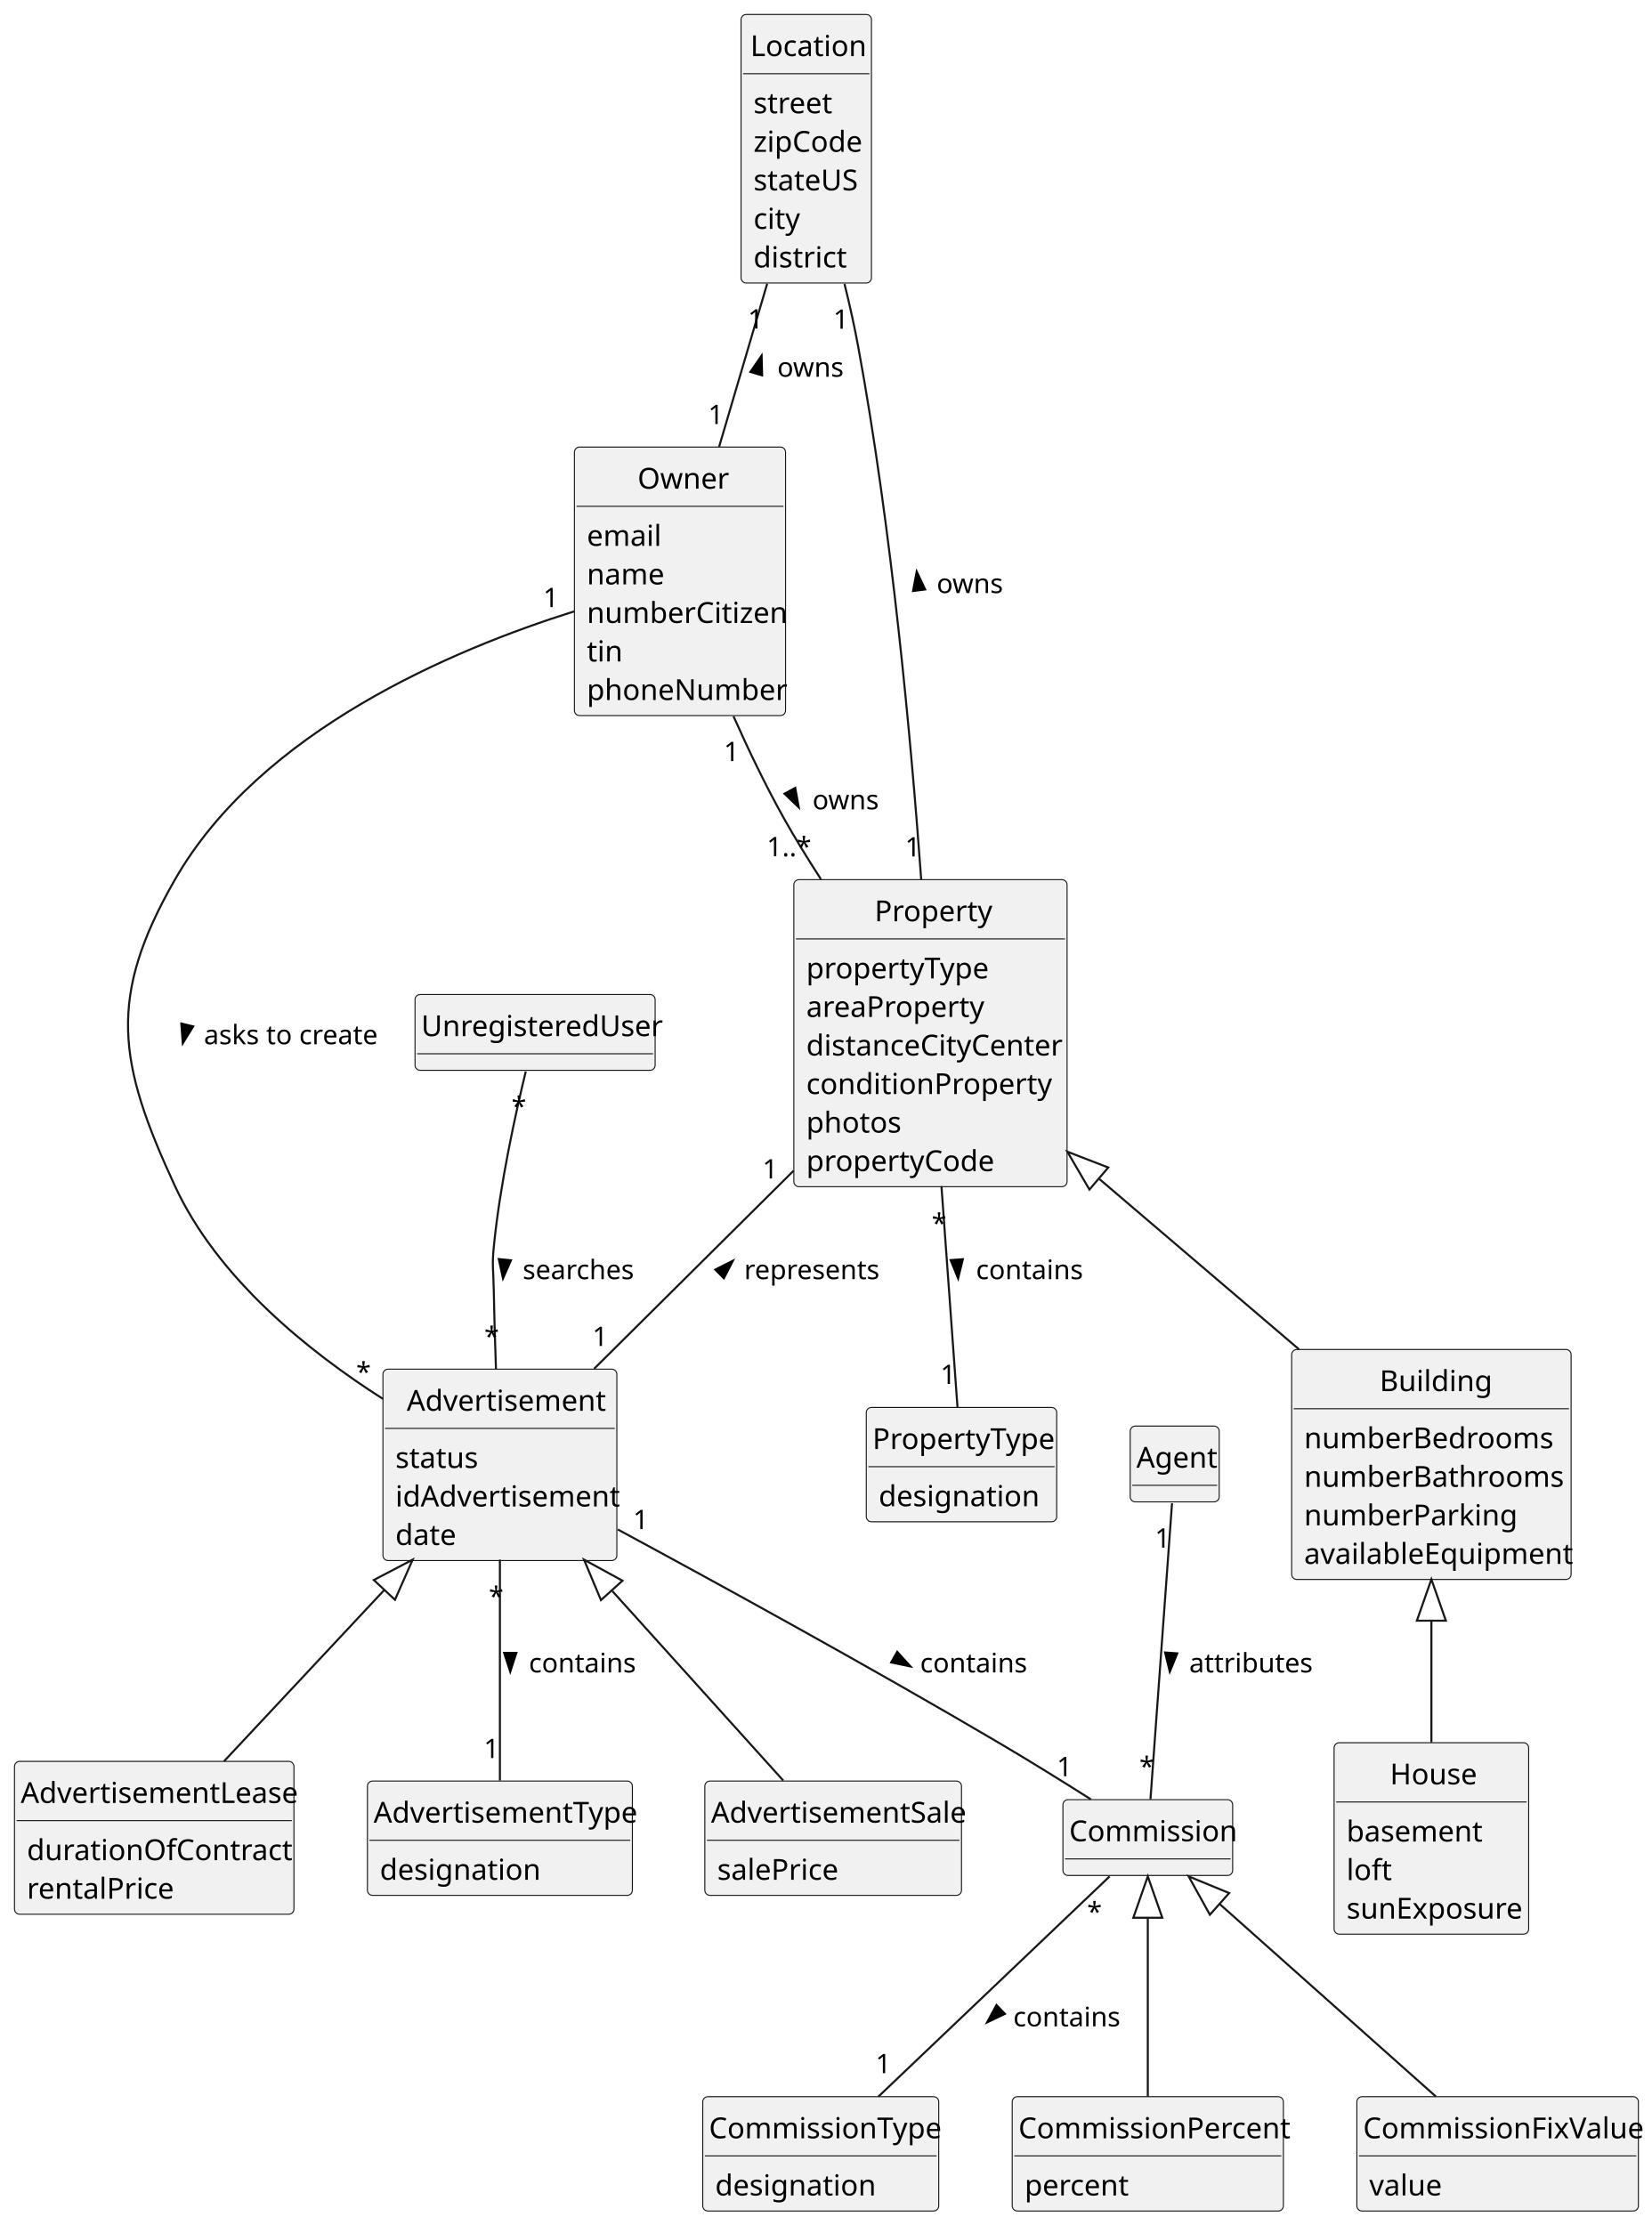
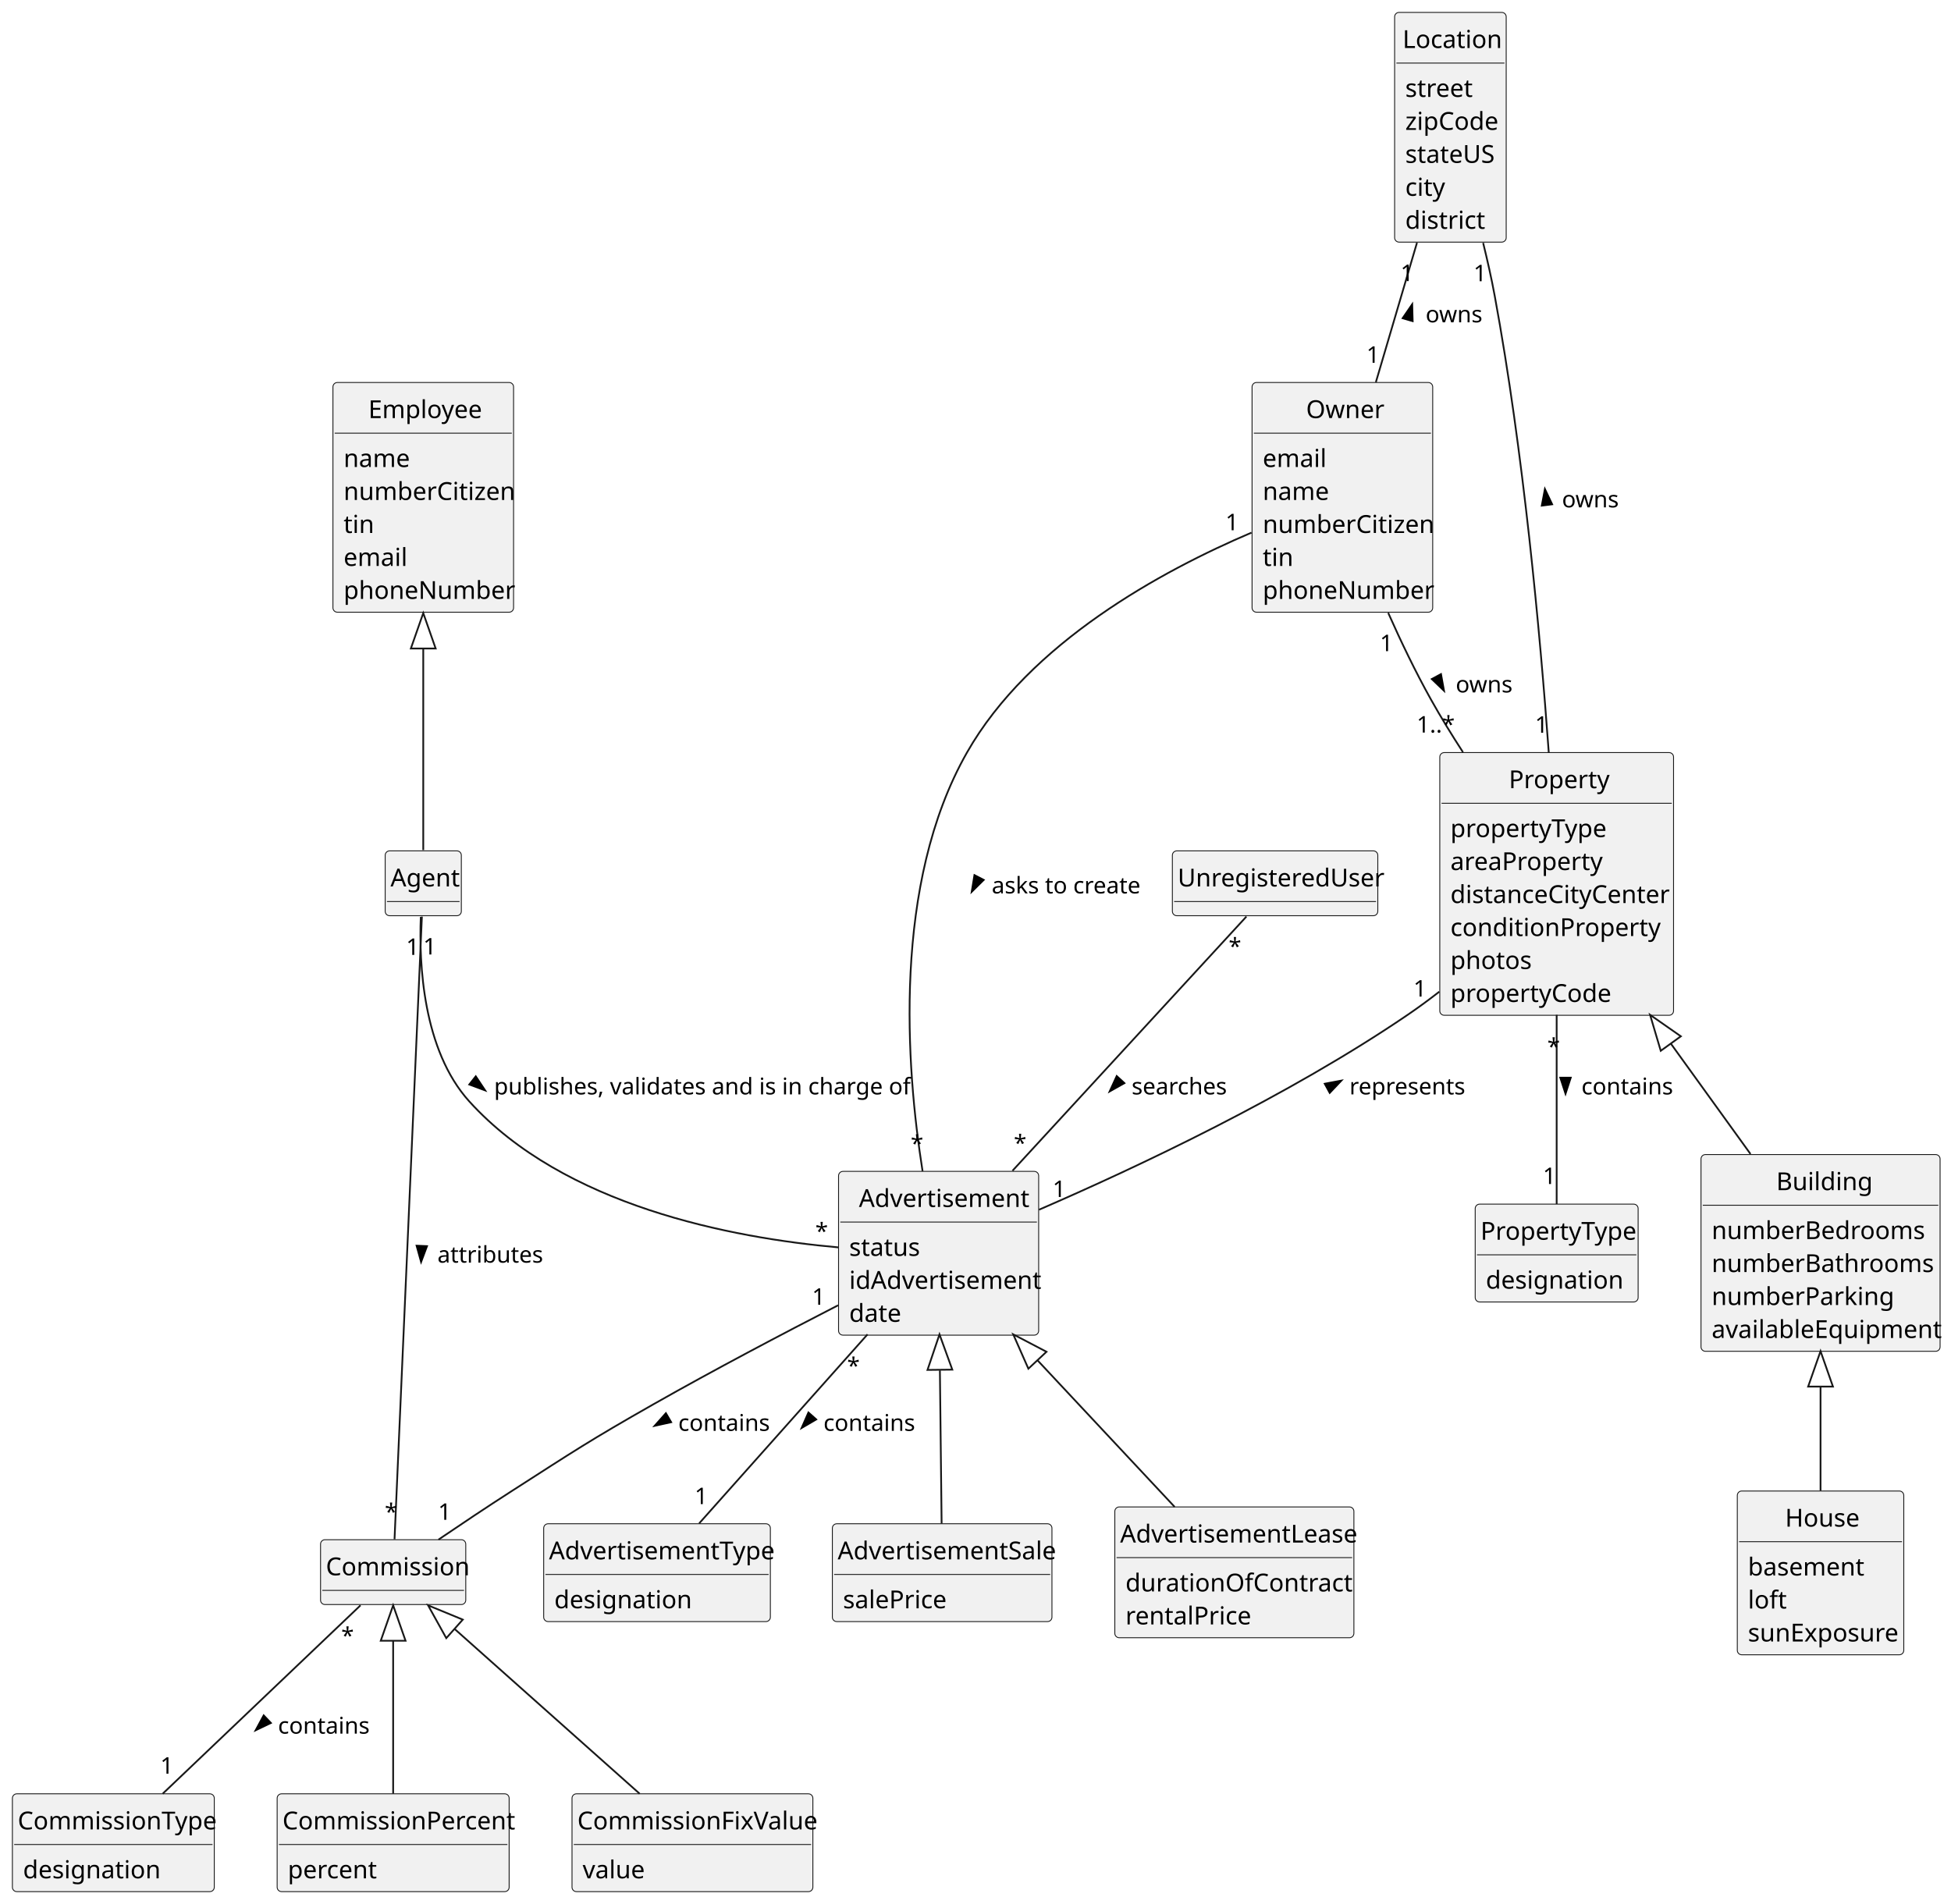
- <svg xmlns="http://www.w3.org/2000/svg" contentStyleType="text/css" height="1075px" preserveAspectRatio="none" style="width:798px;height:1075px;background:#FFFFFF;" version="1.1" viewBox="0 0 798 1075" width="798px" zoomAndPan="magnify">
+ <svg xmlns="http://www.w3.org/2000/svg" contentStyleType="text/css" height="645px" preserveAspectRatio="none" style="width:661px;height:645px;background:#FFFFFF;" version="1.1" viewBox="0 0 661 645" width="661.2px" zoomAndPan="magnify">
  <defs />
  <g>
    <g id="elem_PropertyType">
-       <rect codeLine="12" fill="#F1F1F1" height="55.242" id="PropertyType" rx="2.5" ry="2.5" style="stroke:#181818;stroke-width:0.5;" width="92" x="418.5" y="680" />
-       <text fill="#000000" font-family="sans-serif" font-size="14" lengthAdjust="spacing" textLength="86" x="421.5" y="700.107">PropertyType</text>
-       <line style="stroke:#181818;stroke-width:0.5;" x1="419.5" x2="509.5" y1="708.621" y2="708.621" />
-       <text fill="#000000" font-family="sans-serif" font-size="14" lengthAdjust="spacing" textLength="73" x="424.5" y="727.729">designation</text>
+       <rect codeLine="12" fill="#F1F1F1" height="33.145" id="PropertyType" rx="1.5" ry="1.5" style="stroke:#181818;stroke-width:0.3;" width="55.2" x="499.8" y="408" />
+       <text fill="#000000" font-family="sans-serif" font-size="8.4" lengthAdjust="spacing" textLength="51.6" x="501.6" y="420.065">PropertyType</text>
+       <line style="stroke:#181818;stroke-width:0.3;" x1="500.4" x2="554.4" y1="425.173" y2="425.173" />
+       <text fill="#000000" font-family="sans-serif" font-size="8.4" lengthAdjust="spacing" textLength="43.8" x="503.4" y="436.637">designation</text>
    </g>
    <g id="elem_Property">
-       <rect codeLine="16" fill="#F1F1F1" height="148.348" id="Property" rx="2.5" ry="2.5" style="stroke:#181818;stroke-width:0.5;" width="132" x="383.5" y="425" />
-       <text fill="#000000" font-family="sans-serif" font-size="14" lengthAdjust="spacing" textLength="54" x="422.5" y="445.107">Property</text>
-       <line style="stroke:#181818;stroke-width:0.5;" x1="384.5" x2="514.5" y1="453.621" y2="453.621" />
-       <text fill="#000000" font-family="sans-serif" font-size="14" lengthAdjust="spacing" textLength="85" x="389.5" y="472.728">propertyType</text>
-       <text fill="#000000" font-family="sans-serif" font-size="14" lengthAdjust="spacing" textLength="83" x="389.5" y="491.35">areaProperty</text>
-       <text fill="#000000" font-family="sans-serif" font-size="14" lengthAdjust="spacing" textLength="120" x="389.5" y="509.971">distanceCityCenter</text>
-       <text fill="#000000" font-family="sans-serif" font-size="14" lengthAdjust="spacing" textLength="111" x="389.5" y="528.592">conditionProperty</text>
-       <text fill="#000000" font-family="sans-serif" font-size="14" lengthAdjust="spacing" textLength="43" x="389.5" y="547.213">photos</text>
-       <text fill="#000000" font-family="sans-serif" font-size="14" lengthAdjust="spacing" textLength="87" x="389.5" y="565.834">propertyCode</text>
+       <rect codeLine="16" fill="#F1F1F1" height="89.009" id="Property" rx="1.5" ry="1.5" style="stroke:#181818;stroke-width:0.3;" width="79.2" x="487.8" y="255" />
+       <text fill="#000000" font-family="sans-serif" font-size="8.4" lengthAdjust="spacing" textLength="32.4" x="511.2" y="267.065">Property</text>
+       <line style="stroke:#181818;stroke-width:0.3;" x1="488.4" x2="566.4" y1="272.173" y2="272.173" />
+       <text fill="#000000" font-family="sans-serif" font-size="8.4" lengthAdjust="spacing" textLength="51" x="491.4" y="283.637">propertyType</text>
+       <text fill="#000000" font-family="sans-serif" font-size="8.4" lengthAdjust="spacing" textLength="49.8" x="491.4" y="294.81">areaProperty</text>
+       <text fill="#000000" font-family="sans-serif" font-size="8.4" lengthAdjust="spacing" textLength="72" x="491.4" y="305.982">distanceCityCenter</text>
+       <text fill="#000000" font-family="sans-serif" font-size="8.4" lengthAdjust="spacing" textLength="66.6" x="491.4" y="317.155">conditionProperty</text>
+       <text fill="#000000" font-family="sans-serif" font-size="8.4" lengthAdjust="spacing" textLength="25.8" x="491.4" y="328.328">photos</text>
+       <text fill="#000000" font-family="sans-serif" font-size="8.4" lengthAdjust="spacing" textLength="52.2" x="491.4" y="339.5">propertyCode</text>
    </g>
    <g id="elem_UnregisteredUser">
-       <rect codeLine="25" fill="#F1F1F1" height="36.621" id="UnregisteredUser" rx="2.5" ry="2.5" style="stroke:#181818;stroke-width:0.5;" width="116" x="200.5" y="480.5" />
-       <text fill="#000000" font-family="sans-serif" font-size="14" lengthAdjust="spacing" textLength="110" x="203.5" y="500.607">UnregisteredUser</text>
-       <line style="stroke:#181818;stroke-width:0.5;" x1="201.5" x2="315.5" y1="509.121" y2="509.121" />
+       <rect codeLine="25" fill="#F1F1F1" height="21.973" id="UnregisteredUser" rx="1.5" ry="1.5" style="stroke:#181818;stroke-width:0.3;" width="69.6" x="397.2" y="288.3" />
+       <text fill="#000000" font-family="sans-serif" font-size="8.4" lengthAdjust="spacing" textLength="66" x="399" y="300.365">UnregisteredUser</text>
+       <line style="stroke:#181818;stroke-width:0.3;" x1="397.8" x2="466.2" y1="305.473" y2="305.473" />
    </g>
    <g id="elem_Owner">
-       <rect codeLine="27" fill="#F1F1F1" height="129.727" id="Owner" rx="2.5" ry="2.5" style="stroke:#181818;stroke-width:0.5;" width="102" x="277.5" y="216" />
-       <text fill="#000000" font-family="sans-serif" font-size="14" lengthAdjust="spacing" textLength="41" x="308" y="236.107">Owner</text>
-       <line style="stroke:#181818;stroke-width:0.5;" x1="278.5" x2="378.5" y1="244.621" y2="244.621" />
-       <text fill="#000000" font-family="sans-serif" font-size="14" lengthAdjust="spacing" textLength="33" x="283.5" y="263.728">email</text>
-       <text fill="#000000" font-family="sans-serif" font-size="14" lengthAdjust="spacing" textLength="35" x="283.5" y="282.35">name</text>
-       <text fill="#000000" font-family="sans-serif" font-size="14" lengthAdjust="spacing" textLength="90" x="283.5" y="300.971">numberCitizen</text>
-       <text fill="#000000" font-family="sans-serif" font-size="14" lengthAdjust="spacing" textLength="15" x="283.5" y="319.592">tin</text>
-       <text fill="#000000" font-family="sans-serif" font-size="14" lengthAdjust="spacing" textLength="89" x="283.5" y="338.213">phoneNumber</text>
+       <rect codeLine="27" fill="#F1F1F1" height="77.836" id="Owner" rx="1.5" ry="1.5" style="stroke:#181818;stroke-width:0.3;" width="61.2" x="424.2" y="129.6" />
+       <text fill="#000000" font-family="sans-serif" font-size="8.4" lengthAdjust="spacing" textLength="24.6" x="442.5" y="141.665">Owner</text>
+       <line style="stroke:#181818;stroke-width:0.3;" x1="424.8" x2="484.8" y1="146.773" y2="146.773" />
+       <text fill="#000000" font-family="sans-serif" font-size="8.4" lengthAdjust="spacing" textLength="19.8" x="427.8" y="158.237">email</text>
+       <text fill="#000000" font-family="sans-serif" font-size="8.4" lengthAdjust="spacing" textLength="21" x="427.8" y="169.41">name</text>
+       <text fill="#000000" font-family="sans-serif" font-size="8.4" lengthAdjust="spacing" textLength="54" x="427.8" y="180.582">numberCitizen</text>
+       <text fill="#000000" font-family="sans-serif" font-size="8.4" lengthAdjust="spacing" textLength="9" x="427.8" y="191.755">tin</text>
+       <text fill="#000000" font-family="sans-serif" font-size="8.4" lengthAdjust="spacing" textLength="53.4" x="427.8" y="202.928">phoneNumber</text>
    </g>
    <g id="elem_House">
-       <rect codeLine="36" fill="#F1F1F1" height="92.484" id="House" rx="2.5" ry="2.5" style="stroke:#181818;stroke-width:0.5;" width="94" x="644.5" y="842" />
-       <text fill="#000000" font-family="sans-serif" font-size="14" lengthAdjust="spacing" textLength="40" x="671.5" y="862.107">House</text>
-       <line style="stroke:#181818;stroke-width:0.5;" x1="645.5" x2="737.5" y1="870.621" y2="870.621" />
-       <text fill="#000000" font-family="sans-serif" font-size="14" lengthAdjust="spacing" textLength="62" x="650.5" y="889.729">basement</text>
-       <text fill="#000000" font-family="sans-serif" font-size="14" lengthAdjust="spacing" textLength="19" x="650.5" y="908.35">loft</text>
-       <text fill="#000000" font-family="sans-serif" font-size="14" lengthAdjust="spacing" textLength="82" x="650.5" y="926.971">sunExposure</text>
+       <rect codeLine="36" fill="#F1F1F1" height="55.491" id="House" rx="1.5" ry="1.5" style="stroke:#181818;stroke-width:0.3;" width="56.4" x="588.6" y="505.2" />
+       <text fill="#000000" font-family="sans-serif" font-size="8.4" lengthAdjust="spacing" textLength="24" x="604.8" y="517.264">House</text>
+       <line style="stroke:#181818;stroke-width:0.3;" x1="589.2" x2="644.4" y1="522.373" y2="522.373" />
+       <text fill="#000000" font-family="sans-serif" font-size="8.4" lengthAdjust="spacing" textLength="37.2" x="592.2" y="533.837">basement</text>
+       <text fill="#000000" font-family="sans-serif" font-size="8.4" lengthAdjust="spacing" textLength="11.4" x="592.2" y="545.01">loft</text>
+       <text fill="#000000" font-family="sans-serif" font-size="8.4" lengthAdjust="spacing" textLength="49.2" x="592.2" y="556.182">sunExposure</text>
    </g>
    <g id="elem_Building">
-       <rect codeLine="42" fill="#F1F1F1" height="111.106" id="Building" rx="2.5" ry="2.5" style="stroke:#181818;stroke-width:0.5;" width="135" x="624" y="652" />
-       <text fill="#000000" font-family="sans-serif" font-size="14" lengthAdjust="spacing" textLength="50" x="666.5" y="672.107">Building</text>
-       <line style="stroke:#181818;stroke-width:0.5;" x1="625" x2="758" y1="680.621" y2="680.621" />
-       <text fill="#000000" font-family="sans-serif" font-size="14" lengthAdjust="spacing" textLength="112" x="630" y="699.729">numberBedrooms</text>
-       <text fill="#000000" font-family="sans-serif" font-size="14" lengthAdjust="spacing" textLength="116" x="630" y="718.35">numberBathrooms</text>
-       <text fill="#000000" font-family="sans-serif" font-size="14" lengthAdjust="spacing" textLength="96" x="630" y="736.971">numberParking</text>
-       <text fill="#000000" font-family="sans-serif" font-size="14" lengthAdjust="spacing" textLength="123" x="630" y="755.592">availableEquipment</text>
+       <rect codeLine="42" fill="#F1F1F1" height="66.663" id="Building" rx="1.5" ry="1.5" style="stroke:#181818;stroke-width:0.3;" width="81" x="576.3" y="391.2" />
+       <text fill="#000000" font-family="sans-serif" font-size="8.4" lengthAdjust="spacing" textLength="30" x="601.8" y="403.264">Building</text>
+       <line style="stroke:#181818;stroke-width:0.3;" x1="576.9" x2="656.7" y1="408.373" y2="408.373" />
+       <text fill="#000000" font-family="sans-serif" font-size="8.4" lengthAdjust="spacing" textLength="67.2" x="579.9" y="419.837">numberBedrooms</text>
+       <text fill="#000000" font-family="sans-serif" font-size="8.4" lengthAdjust="spacing" textLength="69.6" x="579.9" y="431.01">numberBathrooms</text>
+       <text fill="#000000" font-family="sans-serif" font-size="8.4" lengthAdjust="spacing" textLength="57.6" x="579.9" y="442.182">numberParking</text>
+       <text fill="#000000" font-family="sans-serif" font-size="8.4" lengthAdjust="spacing" textLength="73.8" x="579.9" y="453.355">availableEquipment</text>
    </g>
    <g id="elem_Advertisement">
-       <rect codeLine="49" fill="#F1F1F1" height="92.484" id="Advertisement" rx="2.5" ry="2.5" style="stroke:#181818;stroke-width:0.5;" width="113" x="185" y="661.5" />
-       <text fill="#000000" font-family="sans-serif" font-size="14" lengthAdjust="spacing" textLength="90" x="196.5" y="681.607">Advertisement</text>
-       <line style="stroke:#181818;stroke-width:0.5;" x1="186" x2="297" y1="690.121" y2="690.121" />
-       <text fill="#000000" font-family="sans-serif" font-size="14" lengthAdjust="spacing" textLength="38" x="191" y="709.229">status</text>
-       <text fill="#000000" font-family="sans-serif" font-size="14" lengthAdjust="spacing" textLength="101" x="191" y="727.85">idAdvertisement</text>
-       <text fill="#000000" font-family="sans-serif" font-size="14" lengthAdjust="spacing" textLength="28" x="191" y="746.471">date</text>
+       <rect codeLine="49" fill="#F1F1F1" height="55.491" id="Advertisement" rx="1.5" ry="1.5" style="stroke:#181818;stroke-width:0.3;" width="67.8" x="284.1" y="396.9" />
+       <text fill="#000000" font-family="sans-serif" font-size="8.4" lengthAdjust="spacing" textLength="54" x="291" y="408.964">Advertisement</text>
+       <line style="stroke:#181818;stroke-width:0.3;" x1="284.7" x2="351.3" y1="414.073" y2="414.073" />
+       <text fill="#000000" font-family="sans-serif" font-size="8.4" lengthAdjust="spacing" textLength="22.8" x="287.7" y="425.537">status</text>
+       <text fill="#000000" font-family="sans-serif" font-size="8.4" lengthAdjust="spacing" textLength="60.6" x="287.7" y="436.71">idAdvertisement</text>
+       <text fill="#000000" font-family="sans-serif" font-size="8.4" lengthAdjust="spacing" textLength="16.8" x="287.7" y="447.882">date</text>
    </g>
    <g id="elem_Location">
-       <rect codeLine="55" fill="#F1F1F1" height="129.727" id="Location" rx="2.5" ry="2.5" style="stroke:#181818;stroke-width:0.5;" width="63" x="358" y="7" />
-       <text fill="#000000" font-family="sans-serif" font-size="14" lengthAdjust="spacing" textLength="54" x="362.5" y="27.107">Location</text>
-       <line style="stroke:#181818;stroke-width:0.5;" x1="359" x2="420" y1="35.621" y2="35.621" />
-       <text fill="#000000" font-family="sans-serif" font-size="14" lengthAdjust="spacing" textLength="36" x="364" y="54.728">street</text>
-       <text fill="#000000" font-family="sans-serif" font-size="14" lengthAdjust="spacing" textLength="51" x="364" y="73.35">zipCode</text>
-       <text fill="#000000" font-family="sans-serif" font-size="14" lengthAdjust="spacing" textLength="49" x="364" y="91.971">stateUS</text>
-       <text fill="#000000" font-family="sans-serif" font-size="14" lengthAdjust="spacing" textLength="21" x="364" y="110.592">city</text>
-       <text fill="#000000" font-family="sans-serif" font-size="14" lengthAdjust="spacing" textLength="41" x="364" y="129.213">district</text>
+       <rect codeLine="55" fill="#F1F1F1" height="77.836" id="Location" rx="1.5" ry="1.5" style="stroke:#181818;stroke-width:0.3;" width="37.8" x="472.5" y="4.2" />
+       <text fill="#000000" font-family="sans-serif" font-size="8.4" lengthAdjust="spacing" textLength="32.4" x="475.2" y="16.265">Location</text>
+       <line style="stroke:#181818;stroke-width:0.3;" x1="473.1" x2="509.7" y1="21.373" y2="21.373" />
+       <text fill="#000000" font-family="sans-serif" font-size="8.4" lengthAdjust="spacing" textLength="21.6" x="476.1" y="32.837">street</text>
+       <text fill="#000000" font-family="sans-serif" font-size="8.4" lengthAdjust="spacing" textLength="30.6" x="476.1" y="44.01">zipCode</text>
+       <text fill="#000000" font-family="sans-serif" font-size="8.4" lengthAdjust="spacing" textLength="29.4" x="476.1" y="55.182">stateUS</text>
+       <text fill="#000000" font-family="sans-serif" font-size="8.4" lengthAdjust="spacing" textLength="12.6" x="476.1" y="66.355">city</text>
+       <text fill="#000000" font-family="sans-serif" font-size="8.4" lengthAdjust="spacing" textLength="24.6" x="476.1" y="77.528">district</text>
    </g>
    <g id="elem_AdvertisementSale">
-       <rect codeLine="63" fill="#F1F1F1" height="55.242" id="AdvertisementSale" rx="2.5" ry="2.5" style="stroke:#181818;stroke-width:0.5;" width="124" x="340.5" y="860.5" />
-       <text fill="#000000" font-family="sans-serif" font-size="14" lengthAdjust="spacing" textLength="118" x="343.5" y="880.607">AdvertisementSale</text>
-       <line style="stroke:#181818;stroke-width:0.5;" x1="341.5" x2="463.5" y1="889.121" y2="889.121" />
-       <text fill="#000000" font-family="sans-serif" font-size="14" lengthAdjust="spacing" textLength="58" x="346.5" y="908.229">salePrice</text>
+       <rect codeLine="63" fill="#F1F1F1" height="33.145" id="AdvertisementSale" rx="1.5" ry="1.5" style="stroke:#181818;stroke-width:0.3;" width="74.4" x="282" y="516.3" />
+       <text fill="#000000" font-family="sans-serif" font-size="8.4" lengthAdjust="spacing" textLength="70.8" x="283.8" y="528.365">AdvertisementSale</text>
+       <line style="stroke:#181818;stroke-width:0.3;" x1="282.6" x2="355.8" y1="533.473" y2="533.473" />
+       <text fill="#000000" font-family="sans-serif" font-size="8.4" lengthAdjust="spacing" textLength="34.8" x="285.6" y="544.937">salePrice</text>
    </g>
    <g id="elem_AdvertisementLease">
-       <rect codeLine="67" fill="#F1F1F1" height="73.863" id="AdvertisementLease" rx="2.5" ry="2.5" style="stroke:#181818;stroke-width:0.5;" width="135" x="7" y="851" />
-       <text fill="#000000" font-family="sans-serif" font-size="14" lengthAdjust="spacing" textLength="129" x="10" y="871.107">AdvertisementLease</text>
-       <line style="stroke:#181818;stroke-width:0.5;" x1="8" x2="141" y1="879.621" y2="879.621" />
-       <text fill="#000000" font-family="sans-serif" font-size="14" lengthAdjust="spacing" textLength="121" x="13" y="898.729">durationOfContract</text>
-       <text fill="#000000" font-family="sans-serif" font-size="14" lengthAdjust="spacing" textLength="68" x="13" y="917.35">rentalPrice</text>
+       <rect codeLine="67" fill="#F1F1F1" height="44.318" id="AdvertisementLease" rx="1.5" ry="1.5" style="stroke:#181818;stroke-width:0.3;" width="81" x="377.7" y="510.6" />
+       <text fill="#000000" font-family="sans-serif" font-size="8.4" lengthAdjust="spacing" textLength="77.4" x="379.5" y="522.664">AdvertisementLease</text>
+       <line style="stroke:#181818;stroke-width:0.3;" x1="378.3" x2="458.1" y1="527.773" y2="527.773" />
+       <text fill="#000000" font-family="sans-serif" font-size="8.4" lengthAdjust="spacing" textLength="72.6" x="381.3" y="539.237">durationOfContract</text>
+       <text fill="#000000" font-family="sans-serif" font-size="8.4" lengthAdjust="spacing" textLength="40.8" x="381.3" y="550.41">rentalPrice</text>
    </g>
    <g id="elem_AdvertisementType">
-       <rect codeLine="73" fill="#F1F1F1" height="55.242" id="AdvertisementType" rx="2.5" ry="2.5" style="stroke:#181818;stroke-width:0.5;" width="128" x="177.5" y="860.5" />
-       <text fill="#000000" font-family="sans-serif" font-size="14" lengthAdjust="spacing" textLength="122" x="180.5" y="880.607">AdvertisementType</text>
-       <line style="stroke:#181818;stroke-width:0.5;" x1="178.5" x2="304.5" y1="889.121" y2="889.121" />
-       <text fill="#000000" font-family="sans-serif" font-size="14" lengthAdjust="spacing" textLength="73" x="183.5" y="908.229">designation</text>
+       <rect codeLine="73" fill="#F1F1F1" height="33.145" id="AdvertisementType" rx="1.5" ry="1.5" style="stroke:#181818;stroke-width:0.3;" width="76.8" x="184.2" y="516.3" />
+       <text fill="#000000" font-family="sans-serif" font-size="8.4" lengthAdjust="spacing" textLength="73.2" x="186" y="528.365">AdvertisementType</text>
+       <line style="stroke:#181818;stroke-width:0.3;" x1="184.8" x2="260.4" y1="533.473" y2="533.473" />
+       <text fill="#000000" font-family="sans-serif" font-size="8.4" lengthAdjust="spacing" textLength="43.8" x="187.8" y="544.937">designation</text>
    </g>
    <g id="elem_Commission">
-       <rect codeLine="77" fill="#F1F1F1" height="36.621" id="Commission" rx="2.5" ry="2.5" style="stroke:#181818;stroke-width:0.5;" width="82" x="513.5" y="869.5" />
-       <text fill="#000000" font-family="sans-serif" font-size="14" lengthAdjust="spacing" textLength="76" x="516.5" y="889.607">Commission</text>
-       <line style="stroke:#181818;stroke-width:0.5;" x1="514.5" x2="594.5" y1="898.121" y2="898.121" />
+       <rect codeLine="77" fill="#F1F1F1" height="21.973" id="Commission" rx="1.5" ry="1.5" style="stroke:#181818;stroke-width:0.3;" width="49.2" x="108.6" y="521.7" />
+       <text fill="#000000" font-family="sans-serif" font-size="8.4" lengthAdjust="spacing" textLength="45.6" x="110.4" y="533.764">Commission</text>
+       <line style="stroke:#181818;stroke-width:0.3;" x1="109.2" x2="157.2" y1="538.873" y2="538.873" />
    </g>
    <g id="elem_CommissionType">
-       <rect codeLine="80" fill="#F1F1F1" height="55.242" id="CommissionType" rx="2.5" ry="2.5" style="stroke:#181818;stroke-width:0.5;" width="114" x="339.5" y="1013" />
-       <text fill="#000000" font-family="sans-serif" font-size="14" lengthAdjust="spacing" textLength="108" x="342.5" y="1033.107">CommissionType</text>
-       <line style="stroke:#181818;stroke-width:0.5;" x1="340.5" x2="452.5" y1="1041.621" y2="1041.621" />
-       <text fill="#000000" font-family="sans-serif" font-size="14" lengthAdjust="spacing" textLength="73" x="345.5" y="1060.728">designation</text>
+       <rect codeLine="80" fill="#F1F1F1" height="33.145" id="CommissionType" rx="1.5" ry="1.5" style="stroke:#181818;stroke-width:0.3;" width="68.4" x="4.2" y="607.8" />
+       <text fill="#000000" font-family="sans-serif" font-size="8.4" lengthAdjust="spacing" textLength="64.8" x="6" y="619.865">CommissionType</text>
+       <line style="stroke:#181818;stroke-width:0.3;" x1="4.8" x2="72" y1="624.973" y2="624.973" />
+       <text fill="#000000" font-family="sans-serif" font-size="8.4" lengthAdjust="spacing" textLength="43.8" x="7.8" y="636.437">designation</text>
    </g>
    <g id="elem_CommissionPercent">
-       <rect codeLine="83" fill="#F1F1F1" height="55.242" id="CommissionPercent" rx="2.5" ry="2.5" style="stroke:#181818;stroke-width:0.5;" width="131" x="489" y="1013" />
-       <text fill="#000000" font-family="sans-serif" font-size="14" lengthAdjust="spacing" textLength="125" x="492" y="1033.107">CommissionPercent</text>
-       <line style="stroke:#181818;stroke-width:0.5;" x1="490" x2="619" y1="1041.621" y2="1041.621" />
-       <text fill="#000000" font-family="sans-serif" font-size="14" lengthAdjust="spacing" textLength="48" x="495" y="1060.728">percent</text>
+       <rect codeLine="83" fill="#F1F1F1" height="33.145" id="CommissionPercent" rx="1.5" ry="1.5" style="stroke:#181818;stroke-width:0.3;" width="78.6" x="93.9" y="607.8" />
+       <text fill="#000000" font-family="sans-serif" font-size="8.4" lengthAdjust="spacing" textLength="75" x="95.7" y="619.865">CommissionPercent</text>
+       <line style="stroke:#181818;stroke-width:0.3;" x1="94.5" x2="171.9" y1="624.973" y2="624.973" />
+       <text fill="#000000" font-family="sans-serif" font-size="8.4" lengthAdjust="spacing" textLength="28.8" x="97.5" y="636.437">percent</text>
    </g>
    <g id="elem_CommissionFixValue">
-       <rect codeLine="86" fill="#F1F1F1" height="55.242" id="CommissionFixValue" rx="2.5" ry="2.5" style="stroke:#181818;stroke-width:0.5;" width="136" x="655.5" y="1013" />
-       <text fill="#000000" font-family="sans-serif" font-size="14" lengthAdjust="spacing" textLength="130" x="658.5" y="1033.107">CommissionFixValue</text>
-       <line style="stroke:#181818;stroke-width:0.5;" x1="656.5" x2="790.5" y1="1041.621" y2="1041.621" />
-       <text fill="#000000" font-family="sans-serif" font-size="14" lengthAdjust="spacing" textLength="34" x="661.5" y="1060.728">value</text>
+       <rect codeLine="86" fill="#F1F1F1" height="33.145" id="CommissionFixValue" rx="1.5" ry="1.5" style="stroke:#181818;stroke-width:0.3;" width="81.6" x="193.8" y="607.8" />
+       <text fill="#000000" font-family="sans-serif" font-size="8.4" lengthAdjust="spacing" textLength="78" x="195.6" y="619.865">CommissionFixValue</text>
+       <line style="stroke:#181818;stroke-width:0.3;" x1="194.4" x2="274.8" y1="624.973" y2="624.973" />
+       <text fill="#000000" font-family="sans-serif" font-size="8.4" lengthAdjust="spacing" textLength="20.4" x="197.4" y="636.437">value</text>
+     </g>
+     <g id="elem_Employee">
+       <rect codeLine="90" fill="#F1F1F1" height="77.836" id="Employee" rx="1.5" ry="1.5" style="stroke:#181818;stroke-width:0.3;" width="61.2" x="112.8" y="129.6" />
+       <text fill="#000000" font-family="sans-serif" font-size="8.4" lengthAdjust="spacing" textLength="37.2" x="124.8" y="141.665">Employee</text>
+       <line style="stroke:#181818;stroke-width:0.3;" x1="113.4" x2="173.4" y1="146.773" y2="146.773" />
+       <text fill="#000000" font-family="sans-serif" font-size="8.4" lengthAdjust="spacing" textLength="21" x="116.4" y="158.237">name</text>
+       <text fill="#000000" font-family="sans-serif" font-size="8.4" lengthAdjust="spacing" textLength="54" x="116.4" y="169.41">numberCitizen</text>
+       <text fill="#000000" font-family="sans-serif" font-size="8.4" lengthAdjust="spacing" textLength="9" x="116.4" y="180.582">tin</text>
+       <text fill="#000000" font-family="sans-serif" font-size="8.4" lengthAdjust="spacing" textLength="19.8" x="116.4" y="191.755">email</text>
+       <text fill="#000000" font-family="sans-serif" font-size="8.4" lengthAdjust="spacing" textLength="53.4" x="116.4" y="202.928">phoneNumber</text>
    </g>
    <g id="elem_Agent">
-       <rect fill="#F1F1F1" height="36.621" id="Agent" rx="2.5" ry="2.5" style="stroke:#181818;stroke-width:0.5;" width="43" x="546" y="689" />
-       <text fill="#000000" font-family="sans-serif" font-size="14" lengthAdjust="spacing" textLength="37" x="549" y="709.107">Agent</text>
-       <line style="stroke:#181818;stroke-width:0.5;" x1="547" x2="588" y1="717.621" y2="717.621" />
+       <rect fill="#F1F1F1" height="21.973" id="Agent" rx="1.5" ry="1.5" style="stroke:#181818;stroke-width:0.3;" width="25.8" x="130.5" y="288.3" />
+       <text fill="#000000" font-family="sans-serif" font-size="8.4" lengthAdjust="spacing" textLength="22.2" x="132.3" y="300.365">Agent</text>
+       <line style="stroke:#181818;stroke-width:0.3;" x1="131.1" x2="155.7" y1="305.473" y2="305.473" />
    </g>
    <g id="link_UnregisteredUser_Advertisement">
-       <path codeLine="92" d="M253.99,517.71 C249.04,538.11 241.41,572.72 238.5,603 C237.69,611.41 238.35,613.56 238.5,622 C238.73,634.77 239.15,648.62 239.6,661.34 " fill="none" id="UnregisteredUser-Advertisement" style="stroke:#181818;stroke-width:1.0;" />
-       <polygon fill="#000000" points="243.002,617.621,246.827,608.914,240.979,608.328,243.002,617.621" style="stroke:#000000;stroke-width:1.0;" />
-       <text fill="#000000" font-family="sans-serif" font-size="13" lengthAdjust="spacing" textLength="53" x="252.5" y="618.028">searches</text>
-       <text fill="#000000" font-family="sans-serif" font-size="13" lengthAdjust="spacing" textLength="5" x="247.106" y="539.141">*</text>
-       <text fill="#000000" font-family="sans-serif" font-size="13" lengthAdjust="spacing" textLength="5" x="233.954" y="650.326">*</text>
+       <path codeLine="99" d="M422.28,310.566 C404.886,329.466 367.938,369.624 343.026,396.696 " fill="none" id="UnregisteredUser-Advertisement" style="stroke:#181818;stroke-width:0.6;" />
+       <polygon fill="#000000" points="375.969,369.795,380.941,366.995,378.346,364.607,375.969,369.795" style="stroke:#000000;stroke-width:0.6;" />
+       <text fill="#000000" font-family="sans-serif" font-size="7.8" lengthAdjust="spacing" textLength="31.8" x="383.4" y="370.817">searches</text>
+       <text fill="#000000" font-family="sans-serif" font-size="7.8" lengthAdjust="spacing" textLength="3" x="416.265" y="323.409">*</text>
+       <text fill="#000000" font-family="sans-serif" font-size="7.8" lengthAdjust="spacing" textLength="3" x="343.481" y="390.072">*</text>
    </g>
    <g id="link_Owner_Property">
-       <path codeLine="93" d="M354.36,346.07 C361.59,362.33 369.86,379.55 378.5,395 C384.01,404.86 390.22,414.96 396.6,424.8 " fill="none" id="Owner-Property" style="stroke:#181818;stroke-width:1.0;" />
-       <polygon fill="#000000" points="385.864,390.051,384.177,380.692,378.998,383.471,385.864,390.051" style="stroke:#000000;stroke-width:1.0;" />
-       <text fill="#000000" font-family="sans-serif" font-size="13" lengthAdjust="spacing" textLength="30" x="392.5" y="391.028">owns</text>
-       <text fill="#000000" font-family="sans-serif" font-size="13" lengthAdjust="spacing" textLength="7" x="349.666" y="367.714">1</text>
-       <text fill="#000000" font-family="sans-serif" font-size="13" lengthAdjust="spacing" textLength="20" x="370.408" y="413.685">1..*</text>
+       <path codeLine="100" d="M470.316,207.642 C474.654,217.398 479.616,227.73 484.8,237 C488.106,242.916 491.832,248.976 495.66,254.88 " fill="none" id="Owner-Property" style="stroke:#181818;stroke-width:0.6;" />
+       <polygon fill="#000000" points="489.218,234.031,488.206,228.415,485.099,230.082,489.218,234.031" style="stroke:#000000;stroke-width:0.6;" />
+       <text fill="#000000" font-family="sans-serif" font-size="7.8" lengthAdjust="spacing" textLength="18" x="493.2" y="234.617">owns</text>
+       <text fill="#000000" font-family="sans-serif" font-size="7.8" lengthAdjust="spacing" textLength="4.2" x="467.5" y="220.629">1</text>
+       <text fill="#000000" font-family="sans-serif" font-size="7.8" lengthAdjust="spacing" textLength="12" x="479.945" y="248.211">1..*</text>
    </g>
    <g id="link_Property_Building">
-       <path codeLine="94" d="M531.17,569.69 C562.61,596.51 598.01,626.73 627.54,651.92 " fill="none" id="Property-backto-Building" style="stroke:#181818;stroke-width:1.0;" />
-       <polygon fill="none" points="526.3,574.73,515.63,556.43,535.39,564.08,526.3,574.73" style="stroke:#181818;stroke-width:1.0;" />
+       <path codeLine="101" d="M566.13,353.676 C575.298,366.378 584.808,379.56 593.076,391.02 " fill="none" id="Property-backto-Building" style="stroke:#181818;stroke-width:0.6;" />
+       <polygon fill="none" points="562.662,356.046,559.044,343.854,569.472,351.132,562.662,356.046" style="stroke:#181818;stroke-width:0.6;" />
    </g>
    <g id="link_Property_PropertyType">
-       <path codeLine="95" d="M454.81,573.09 C457.51,610.22 460.62,653.05 462.57,679.95 " fill="none" id="Property-PropertyType" style="stroke:#181818;stroke-width:1.0;" />
-       <polygon fill="#000000" points="462.862,617.632,465.138,608.398,459.276,608.824,462.862,617.632" style="stroke:#000000;stroke-width:1.0;" />
-       <text fill="#000000" font-family="sans-serif" font-size="13" lengthAdjust="spacing" textLength="49" x="471.5" y="618.028">contains</text>
-       <text fill="#000000" font-family="sans-serif" font-size="13" lengthAdjust="spacing" textLength="5" x="450.1" y="595.633">*</text>
-       <text fill="#000000" font-family="sans-serif" font-size="13" lengthAdjust="spacing" textLength="7" x="454.314" y="668.647">1</text>
+       <path codeLine="102" d="M527.4,343.854 C527.4,366.132 527.4,391.83 527.4,407.97 " fill="none" id="Property-PropertyType" style="stroke:#181818;stroke-width:0.6;" />
+       <polygon fill="#000000" points="530.4,370.587,532.163,365.16,528.637,365.16,530.4,370.587" style="stroke:#000000;stroke-width:0.6;" />
+       <text fill="#000000" font-family="sans-serif" font-size="7.8" lengthAdjust="spacing" textLength="29.4" x="535.8" y="370.817">contains</text>
+       <text fill="#000000" font-family="sans-serif" font-size="7.8" lengthAdjust="spacing" textLength="3" x="524.245" y="357.38">*</text>
+       <text fill="#000000" font-family="sans-serif" font-size="7.8" lengthAdjust="spacing" textLength="4.2" x="522.714" y="401.188">1</text>
    </g>
    <g id="link_Building_House">
-       <path codeLine="96" d="M691.5,783.24 C691.5,803.14 691.5,824.03 691.5,841.81 " fill="none" id="Building-backto-House" style="stroke:#181818;stroke-width:1.0;" />
-       <polygon fill="none" points="684.5,783.03,691.5,763.03,698.5,783.03,684.5,783.03" style="stroke:#181818;stroke-width:1.0;" />
+       <path codeLine="103" d="M616.8,469.944 C616.8,481.884 616.8,494.418 616.8,505.086 " fill="none" id="Building-backto-House" style="stroke:#181818;stroke-width:0.6;" />
+       <polygon fill="none" points="612.6,469.818,616.8,457.818,621,469.818,612.6,469.818" style="stroke:#181818;stroke-width:0.6;" />
    </g>
    <g id="link_Property_Advertisement">
-       <path codeLine="97" d="M383.4,565.62 C352,596.8 315.25,633.28 287.02,661.31 " fill="none" id="Property-Advertisement" style="stroke:#181818;stroke-width:1.0;" />
-       <polygon fill="#000000" points="354.048,609.123,345.559,613.41,349.7,617.581,354.048,609.123" style="stroke:#000000;stroke-width:1.0;" />
-       <text fill="#000000" font-family="sans-serif" font-size="13" lengthAdjust="spacing" textLength="61" x="359.5" y="618.028">represents</text>
-       <text fill="#000000" font-family="sans-serif" font-size="13" lengthAdjust="spacing" textLength="7" x="368.353" y="569.365">1</text>
-       <text fill="#000000" font-family="sans-serif" font-size="13" lengthAdjust="spacing" textLength="7" x="286.192" y="650.292">1</text>
+       <path codeLine="104" d="M487.638,336.018 C484.116,338.754 480.546,341.388 477,343.8 C436.512,371.382 385.206,395.514 352.002,409.896 " fill="none" id="Property-Advertisement" style="stroke:#181818;stroke-width:0.6;" />
+       <polygon fill="#000000" points="454.435,366.152,448.825,367.2,450.512,370.297,454.435,366.152" style="stroke:#000000;stroke-width:0.6;" />
+       <text fill="#000000" font-family="sans-serif" font-size="7.8" lengthAdjust="spacing" textLength="36.6" x="457.2" y="370.817">represents</text>
+       <text fill="#000000" font-family="sans-serif" font-size="7.8" lengthAdjust="spacing" textLength="4.2" x="478.859" y="337.68">1</text>
+       <text fill="#000000" font-family="sans-serif" font-size="7.8" lengthAdjust="spacing" textLength="4.2" x="356.628" y="405.581">1</text>
    </g>
    <g id="link_Location_Property">
-       <path codeLine="98" d="M407.98,137.17 C410.43,147.1 412.71,157.29 414.5,167 C430.74,254.94 440.14,357.51 445.03,424.89 " fill="none" id="Location-Property" style="stroke:#181818;stroke-width:1.0;" />
-       <polygon fill="#000000" points="442.861,276.187,441.102,285.533,446.932,284.782,442.861,276.187" style="stroke:#000000;stroke-width:1.0;" />
-       <text fill="#000000" font-family="sans-serif" font-size="13" lengthAdjust="spacing" textLength="30" x="452.5" y="286.528">owns</text>
-       <text fill="#000000" font-family="sans-serif" font-size="13" lengthAdjust="spacing" textLength="7" x="402.525" y="158.825">1</text>
-       <text fill="#000000" font-family="sans-serif" font-size="13" lengthAdjust="spacing" textLength="7" x="437.245" y="413.784">1</text>
+       <path codeLine="105" d="M502.488,82.302 C503.958,88.26 505.326,94.374 506.4,100.2 C516.144,152.964 521.784,214.506 524.718,254.934 " fill="none" id="Location-Property" style="stroke:#181818;stroke-width:0.6;" />
+       <polygon fill="#000000" points="523.417,165.712,522.361,171.32,525.859,170.869,523.417,165.712" style="stroke:#000000;stroke-width:0.6;" />
+       <text fill="#000000" font-family="sans-serif" font-size="7.8" lengthAdjust="spacing" textLength="18" x="529.2" y="171.917">owns</text>
+       <text fill="#000000" font-family="sans-serif" font-size="7.8" lengthAdjust="spacing" textLength="4.2" x="499.215" y="95.295">1</text>
+       <text fill="#000000" font-family="sans-serif" font-size="7.8" lengthAdjust="spacing" textLength="4.2" x="520.047" y="248.27">1</text>
    </g>
    <g id="link_Location_Owner">
-       <path codeLine="99" d="M370.62,137.08 C363.23,162.13 354.78,190.81 347.4,215.87 " fill="none" id="Location-Owner" style="stroke:#181818;stroke-width:1.0;" />
-       <polygon fill="#000000" points="367.913,171.849,362.538,179.695,368.176,181.356,367.913,171.849" style="stroke:#000000;stroke-width:1.0;" />
-       <text fill="#000000" font-family="sans-serif" font-size="13" lengthAdjust="spacing" textLength="30" x="375.5" y="182.028">owns</text>
-       <text fill="#000000" font-family="sans-serif" font-size="13" lengthAdjust="spacing" textLength="7" x="361.312" y="158.725">1</text>
-       <text fill="#000000" font-family="sans-serif" font-size="13" lengthAdjust="spacing" textLength="7" x="342.084" y="204.876">1</text>
+       <path codeLine="106" d="M480.072,82.248 C475.638,97.278 470.568,114.486 466.14,129.522 " fill="none" id="Location-Owner" style="stroke:#181818;stroke-width:0.6;" />
+       <polygon fill="#000000" points="478.448,103.11,475.223,107.817,478.605,108.814,478.448,103.11" style="stroke:#000000;stroke-width:0.6;" />
+       <text fill="#000000" font-family="sans-serif" font-size="7.8" lengthAdjust="spacing" textLength="18" x="483" y="109.217">owns</text>
+       <text fill="#000000" font-family="sans-serif" font-size="7.8" lengthAdjust="spacing" textLength="4.2" x="474.487" y="95.235">1</text>
+       <text fill="#000000" font-family="sans-serif" font-size="7.8" lengthAdjust="spacing" textLength="4.2" x="462.951" y="122.925">1</text>
    </g>
    <g id="link_Owner_Advertisement">
-       <path codeLine="100" d="M277.41,295.38 C218.88,313.74 125.76,353 84.5,425 C51.8,482.07 56.9,513.29 84.5,573 C105.14,617.65 148.91,652.85 184.99,675.87 " fill="none" id="Owner-Advertisement" style="stroke:#181818;stroke-width:1.0;" />
-       <polygon fill="#000000" points="88.32,504.004,93.311,495.908,87.599,494.521,88.32,504.004" style="stroke:#000000;stroke-width:1.0;" />
-       <text fill="#000000" font-family="sans-serif" font-size="13" lengthAdjust="spacing" textLength="83" x="98.5" y="504.528">asks to create</text>
-       <text fill="#000000" font-family="sans-serif" font-size="13" lengthAdjust="spacing" textLength="7" x="262.392" y="293.313">1</text>
-       <text fill="#000000" font-family="sans-serif" font-size="13" lengthAdjust="spacing" textLength="5" x="172.06" y="667.493">*</text>
+       <path codeLine="107" d="M424.008,180.474 C393.648,193.398 348.798,217.722 327.6,255 C302.298,299.49 306.996,361.662 312.57,396.84 " fill="none" id="Owner-Advertisement" style="stroke:#181818;stroke-width:0.6;" />
+       <polygon fill="#000000" points="329.226,302.154,333.279,298.137,330.144,296.522,329.226,302.154" style="stroke:#000000;stroke-width:0.6;" />
+       <text fill="#000000" font-family="sans-serif" font-size="7.8" lengthAdjust="spacing" textLength="49.8" x="336" y="302.717">asks to create</text>
+       <text fill="#000000" font-family="sans-serif" font-size="7.8" lengthAdjust="spacing" textLength="4.2" x="415.183" y="179.667">1</text>
+       <text fill="#000000" font-family="sans-serif" font-size="7.8" lengthAdjust="spacing" textLength="3" x="308.552" y="390.237">*</text>
    </g>
    <g id="link_Advertisement_AdvertisementSale">
-       <path codeLine="101" d="M295.85,768.76 C323.89,799.84 356.67,836.18 378.41,860.29 " fill="none" id="Advertisement-backto-AdvertisementSale" style="stroke:#181818;stroke-width:1.0;" />
-       <polygon fill="none" points="290.32,773.08,282.13,753.54,300.72,763.71,290.32,773.08" style="stroke:#181818;stroke-width:1.0;" />
+       <path codeLine="108" d="M318.438,464.346 C318.642,482.274 318.87,502.5 319.02,516.174 " fill="none" id="Advertisement-backto-AdvertisementSale" style="stroke:#181818;stroke-width:0.6;" />
+       <polygon fill="none" points="314.238,464.172,318.3,452.124,322.638,464.076,314.238,464.172" style="stroke:#181818;stroke-width:0.6;" />
    </g>
    <g id="link_Advertisement_AdvertisementLease">
-       <path codeLine="102" d="M185.59,768.26 C159.95,795.67 130.39,827.26 108.22,850.96 " fill="none" id="Advertisement-backto-AdvertisementLease" style="stroke:#181818;stroke-width:1.0;" />
-       <polygon fill="none" points="180.58,763.37,199.36,753.54,190.81,772.93,180.58,763.37" style="stroke:#181818;stroke-width:1.0;" />
+       <path codeLine="109" d="M351.546,460.956 C366.93,477.402 384.666,496.356 397.968,510.576 " fill="none" id="Advertisement-backto-AdvertisementLease" style="stroke:#181818;stroke-width:0.6;" />
+       <polygon fill="none" points="348.414,463.758,343.284,452.124,354.552,458.022,348.414,463.758" style="stroke:#181818;stroke-width:0.6;" />
    </g>
    <g id="link_Advertisement_AdvertisementType">
-       <path codeLine="103" d="M241.5,753.54 C241.5,787.21 241.5,832.11 241.5,860.29 " fill="none" id="Advertisement-AdvertisementType" style="stroke:#181818;stroke-width:1.0;" />
-       <polygon fill="#000000" points="246.5,807.645,249.439,798.6,243.561,798.6,246.5,807.645" style="stroke:#000000;stroke-width:1.0;" />
-       <text fill="#000000" font-family="sans-serif" font-size="13" lengthAdjust="spacing" textLength="49" x="255.5" y="808.028">contains</text>
-       <text fill="#000000" font-family="sans-serif" font-size="13" lengthAdjust="spacing" textLength="5" x="236.117" y="775.905">*</text>
-       <text fill="#000000" font-family="sans-serif" font-size="13" lengthAdjust="spacing" textLength="7" x="233.734" y="849.403">1</text>
+       <path codeLine="110" d="M293.928,452.124 C275.934,472.326 251.934,499.266 236.874,516.174 " fill="none" id="Advertisement-AdvertisementType" style="stroke:#181818;stroke-width:0.6;" />
+       <polygon fill="#000000" points="271.605,483.827,276.531,480.948,273.898,478.602,271.605,483.827" style="stroke:#000000;stroke-width:0.6;" />
+       <text fill="#000000" font-family="sans-serif" font-size="7.8" lengthAdjust="spacing" textLength="29.4" x="279" y="484.817">contains</text>
+       <text fill="#000000" font-family="sans-serif" font-size="7.8" lengthAdjust="spacing" textLength="3" x="287.012" y="465.543">*</text>
+       <text fill="#000000" font-family="sans-serif" font-size="7.8" lengthAdjust="spacing" textLength="4.2" x="235.337" y="509.642">1</text>
    </g>
    <g id="link_Commission_CommissionFixValue">
-       <path codeLine="104" d="M589.32,920.01 C620.1,947.42 664.52,986.98 693.69,1012.95 " fill="none" id="Commission-backto-CommissionFixValue" style="stroke:#181818;stroke-width:1.0;" />
-       <polygon fill="none" points="584.5,925.09,574.22,906.56,593.81,914.63,584.5,925.09" style="stroke:#181818;stroke-width:1.0;" />
+       <path codeLine="111" d="M154.092,552.006 C172.56,568.452 199.212,592.188 216.714,607.77 " fill="none" id="Commission-backto-CommissionFixValue" style="stroke:#181818;stroke-width:0.6;" />
+       <polygon fill="none" points="151.2,555.054,145.032,543.936,156.786,548.778,151.2,555.054" style="stroke:#181818;stroke-width:0.6;" />
    </g>
    <g id="link_Commission_CommissionPercent">
-       <path codeLine="105" d="M554.5,926.67 C554.5,953.54 554.5,989.01 554.5,1012.95 " fill="none" id="Commission-backto-CommissionPercent" style="stroke:#181818;stroke-width:1.0;" />
-       <polygon fill="none" points="547.5,926.56,554.5,906.56,561.5,926.56,547.5,926.56" style="stroke:#181818;stroke-width:1.0;" />
+       <path codeLine="112" d="M133.2,556.002 C133.2,572.124 133.2,593.406 133.2,607.77 " fill="none" id="Commission-backto-CommissionPercent" style="stroke:#181818;stroke-width:0.6;" />
+       <polygon fill="none" points="129,555.936,133.2,543.936,137.4,555.936,129,555.936" style="stroke:#181818;stroke-width:0.6;" />
    </g>
    <g id="link_Commission_CommissionType">
-       <path codeLine="106" d="M536.07,906.56 C508.55,932.77 456.54,982.31 424.37,1012.95 " fill="none" id="Commission-CommissionType" style="stroke:#181818;stroke-width:1.0;" />
-       <polygon fill="#000000" points="476.88,977.094,485.456,972.984,481.402,968.728,476.88,977.094" style="stroke:#000000;stroke-width:1.0;" />
-       <text fill="#000000" font-family="sans-serif" font-size="13" lengthAdjust="spacing" textLength="49" x="489.5" y="979.028">contains</text>
-       <text fill="#000000" font-family="sans-serif" font-size="13" lengthAdjust="spacing" textLength="5" x="525.183" y="928.293">*</text>
-       <text fill="#000000" font-family="sans-serif" font-size="13" lengthAdjust="spacing" textLength="7" x="423.006" y="1001.647">1</text>
+       <path codeLine="113" d="M122.142,543.936 C105.63,559.662 74.424,589.386 55.122,607.77 " fill="none" id="Commission-CommissionType" style="stroke:#181818;stroke-width:0.6;" />
+       <polygon fill="#000000" points="86.628,586.256,91.774,583.79,89.341,581.236,86.628,586.256" style="stroke:#000000;stroke-width:0.6;" />
+       <text fill="#000000" font-family="sans-serif" font-size="7.8" lengthAdjust="spacing" textLength="29.4" x="94.2" y="587.417">contains</text>
+       <text fill="#000000" font-family="sans-serif" font-size="7.8" lengthAdjust="spacing" textLength="3" x="115.61" y="556.976">*</text>
+       <text fill="#000000" font-family="sans-serif" font-size="7.8" lengthAdjust="spacing" textLength="4.2" x="54.303" y="600.988">1</text>
    </g>
    <g id="link_Advertisement_Commission">
-       <path codeLine="107" d="M298.46,738.96 C347.6,765.49 420.27,805.35 482.5,842 C497.36,850.75 513.68,860.9 527.01,869.35 " fill="none" id="Advertisement-Commission" style="stroke:#181818;stroke-width:1.0;" />
-       <polygon fill="#000000" points="439.843,805.123,433.443,798.088,430.53,803.194,439.843,805.123" style="stroke:#000000;stroke-width:1.0;" />
-       <text fill="#000000" font-family="sans-serif" font-size="13" lengthAdjust="spacing" textLength="49" x="444.5" y="808.028">contains</text>
-       <text fill="#000000" font-family="sans-serif" font-size="13" lengthAdjust="spacing" textLength="7" x="305.829" y="738.775">1</text>
-       <text fill="#000000" font-family="sans-serif" font-size="13" lengthAdjust="spacing" textLength="7" x="510.519" y="858.166">1</text>
+       <path codeLine="114" d="M283.95,442.272 C265.314,451.848 241.908,464.154 221.4,475.8 C199.644,488.154 194.454,491.688 173.4,505.2 C165.12,510.51 156.012,516.606 148.56,521.664 " fill="none" id="Advertisement-Commission" style="stroke:#181818;stroke-width:0.6;" />
+       <polygon fill="#000000" points="221.812,483.105,227.386,481.881,225.602,478.839,221.812,483.105" style="stroke:#000000;stroke-width:0.6;" />
+       <text fill="#000000" font-family="sans-serif" font-size="7.8" lengthAdjust="spacing" textLength="29.4" x="229.8" y="484.817">contains</text>
+       <text fill="#000000" font-family="sans-serif" font-size="7.8" lengthAdjust="spacing" textLength="4.2" x="275.118" y="442.105">1</text>
+       <text fill="#000000" font-family="sans-serif" font-size="7.8" lengthAdjust="spacing" textLength="4.2" x="148.421" y="514.97">1</text>
    </g>
    <g id="link_Agent_Commission">
-       <path codeLine="108" d="M566.21,726.27 C563.71,760.48 558.28,835.15 555.79,869.3 " fill="none" id="Agent-Commission" style="stroke:#181818;stroke-width:1.0;" />
-       <polygon fill="#000000" points="565.137,807.632,568.725,798.825,562.863,798.398,565.137,807.632" style="stroke:#000000;stroke-width:1.0;" />
-       <text fill="#000000" font-family="sans-serif" font-size="13" lengthAdjust="spacing" textLength="54" x="574.5" y="808.028">attributes</text>
-       <text fill="#000000" font-family="sans-serif" font-size="13" lengthAdjust="spacing" textLength="7" x="557.923" y="747.717">1</text>
-       <text fill="#000000" font-family="sans-serif" font-size="13" lengthAdjust="spacing" textLength="5" x="550.419" y="858.101">*</text>
+       <path codeLine="115" d="M142.938,310.578 C141.234,349.26 135.372,482.772 133.668,521.556 " fill="none" id="Agent-Commission" style="stroke:#181818;stroke-width:0.6;" />
+       <polygon fill="#000000" points="142.668,427.584,144.668,422.24,141.145,422.085,142.668,427.584" style="stroke:#000000;stroke-width:0.6;" />
+       <text fill="#000000" font-family="sans-serif" font-size="7.8" lengthAdjust="spacing" textLength="32.4" x="148.2" y="427.817">attributes</text>
+       <text fill="#000000" font-family="sans-serif" font-size="7.8" lengthAdjust="spacing" textLength="4.2" x="143.378" y="323.424">1</text>
+       <text fill="#000000" font-family="sans-serif" font-size="7.8" lengthAdjust="spacing" textLength="3" x="130.365" y="515.031">*</text>
+     </g>
+     <g id="link_Agent_Advertisement">
+       <path codeLine="116" d="M142.566,310.68 C141.948,326.394 143.208,355.77 159,373.2 C191.046,408.576 247.698,419.418 284.01,422.652 " fill="none" id="Agent-Advertisement" style="stroke:#181818;stroke-width:0.6;" />
+       <polygon fill="#000000" points="164.352,369.449,161.191,364.698,159.003,367.463,164.352,369.449" style="stroke:#000000;stroke-width:0.6;" />
+       <text fill="#000000" font-family="sans-serif" font-size="7.8" lengthAdjust="spacing" textLength="133.8" x="167.4" y="370.817">publishes, validates and is in charge of</text>
+       <text fill="#000000" font-family="sans-serif" font-size="7.8" lengthAdjust="spacing" textLength="4.2" x="137.577" y="323.553">1</text>
+       <text fill="#000000" font-family="sans-serif" font-size="7.8" lengthAdjust="spacing" textLength="3" x="276.241" y="419.928">*</text>
+     </g>
+     <g id="link_Employee_Agent">
+       <path codeLine="117" d="M143.4,219.762 C143.4,244.908 143.4,273.054 143.4,288.042 " fill="none" id="Employee-backto-Agent" style="stroke:#181818;stroke-width:0.6;" />
+       <polygon fill="none" points="139.2,219.732,143.4,207.732,147.6,219.732,139.2,219.732" style="stroke:#181818;stroke-width:0.6;" />
    </g>
  </g>
</svg>
